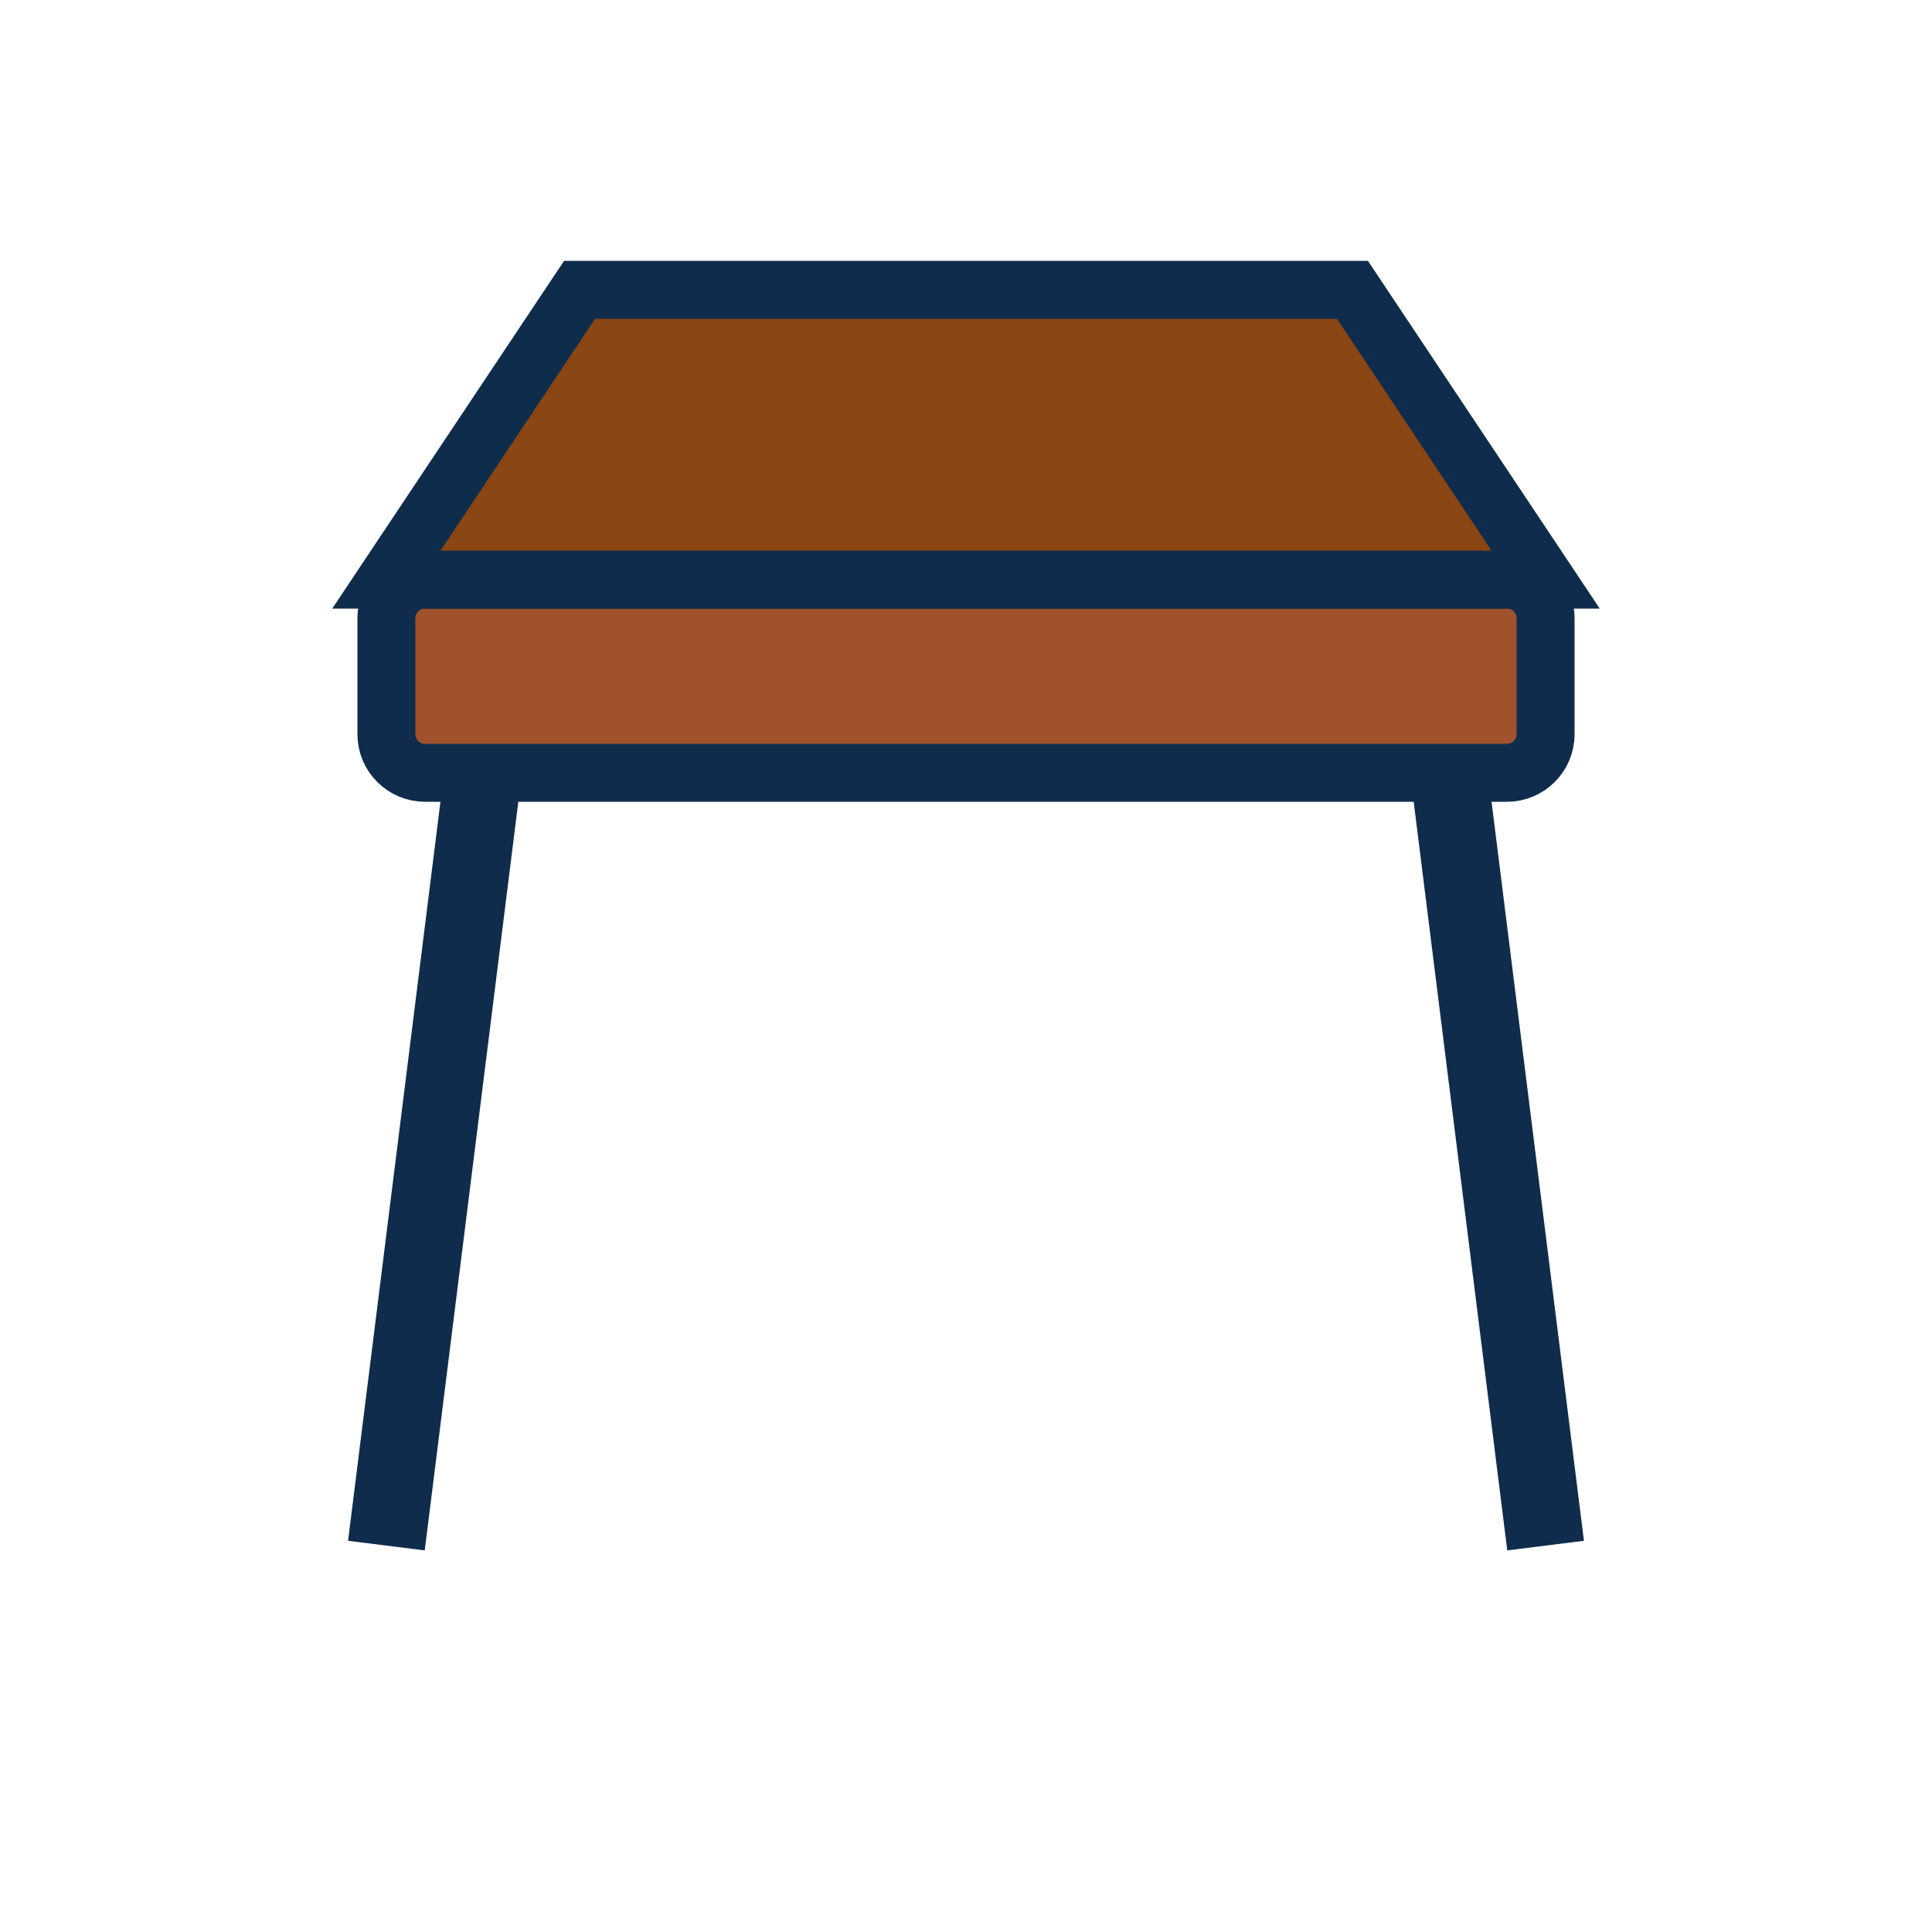
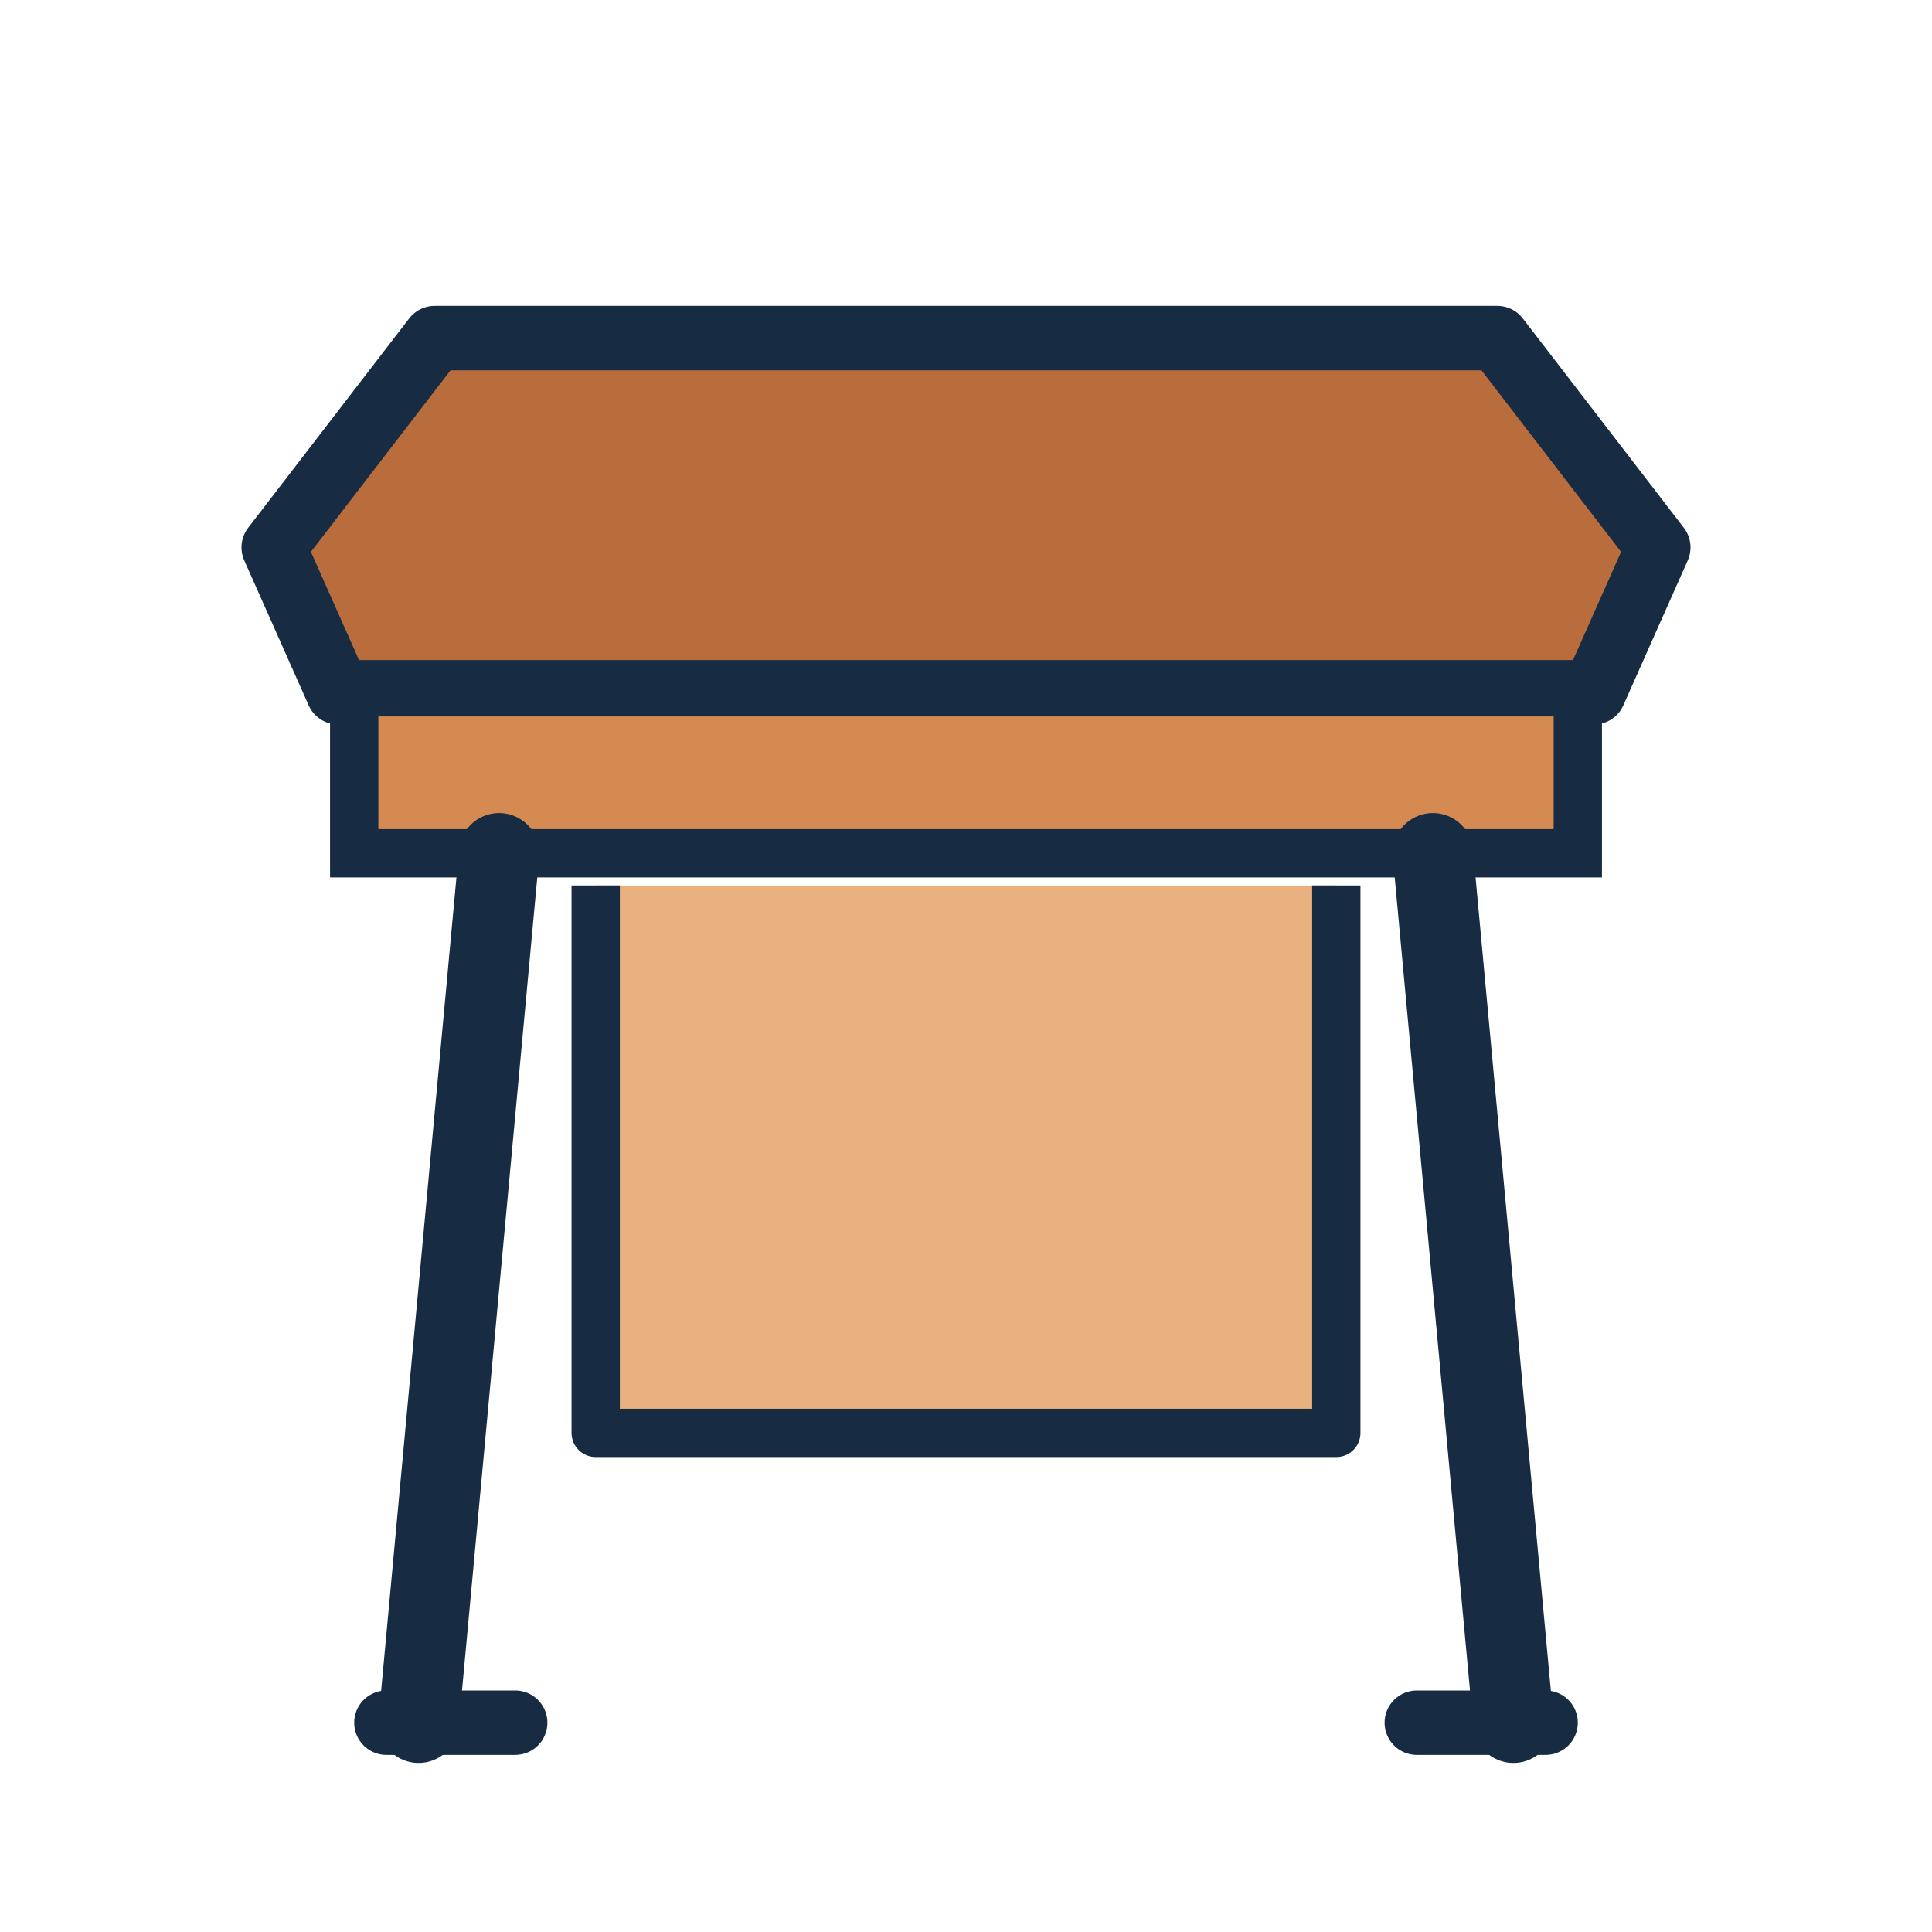
- <svg xmlns="http://www.w3.org/2000/svg" width="100" height="100" viewBox="0 0 100 100" fill="none">
-   <rect x="20" y="30" width="60" height="10" rx="2" stroke="#102C4C" stroke-width="3" fill="#A0522D" />
-   <path d="M25 40l-5 40M75 40l5 40" stroke="#102C4C" stroke-width="4" />
-   <path d="M20 30l10-15h40l10 15z" fill="#8B4513" stroke="#102C4C" stroke-width="3" />
+ <svg xmlns="http://www.w3.org/2000/svg" viewBox="0 0 120 120" role="img" aria-labelledby="title">
+   <path d="M17 34l10-13h66l10 13-4 9H21z" fill="#B96D3D" stroke="#172B42" stroke-width="4" stroke-linejoin="round" />
+   <path d="M22 43h76v10H22z" fill="#D58A52" stroke="#172B42" stroke-width="3" />
+   <path d="M31 53l-5 54M89 53l5 54" stroke="#172B42" stroke-width="5" stroke-linecap="round" />
+   <path d="M37 55v34h46V55" fill="#E8B17F" stroke="#172B42" stroke-width="3" stroke-linejoin="round" />
+   <path d="M32 107h-8M88 107h8" stroke="#172B42" stroke-width="4" stroke-linecap="round" />
</svg>
